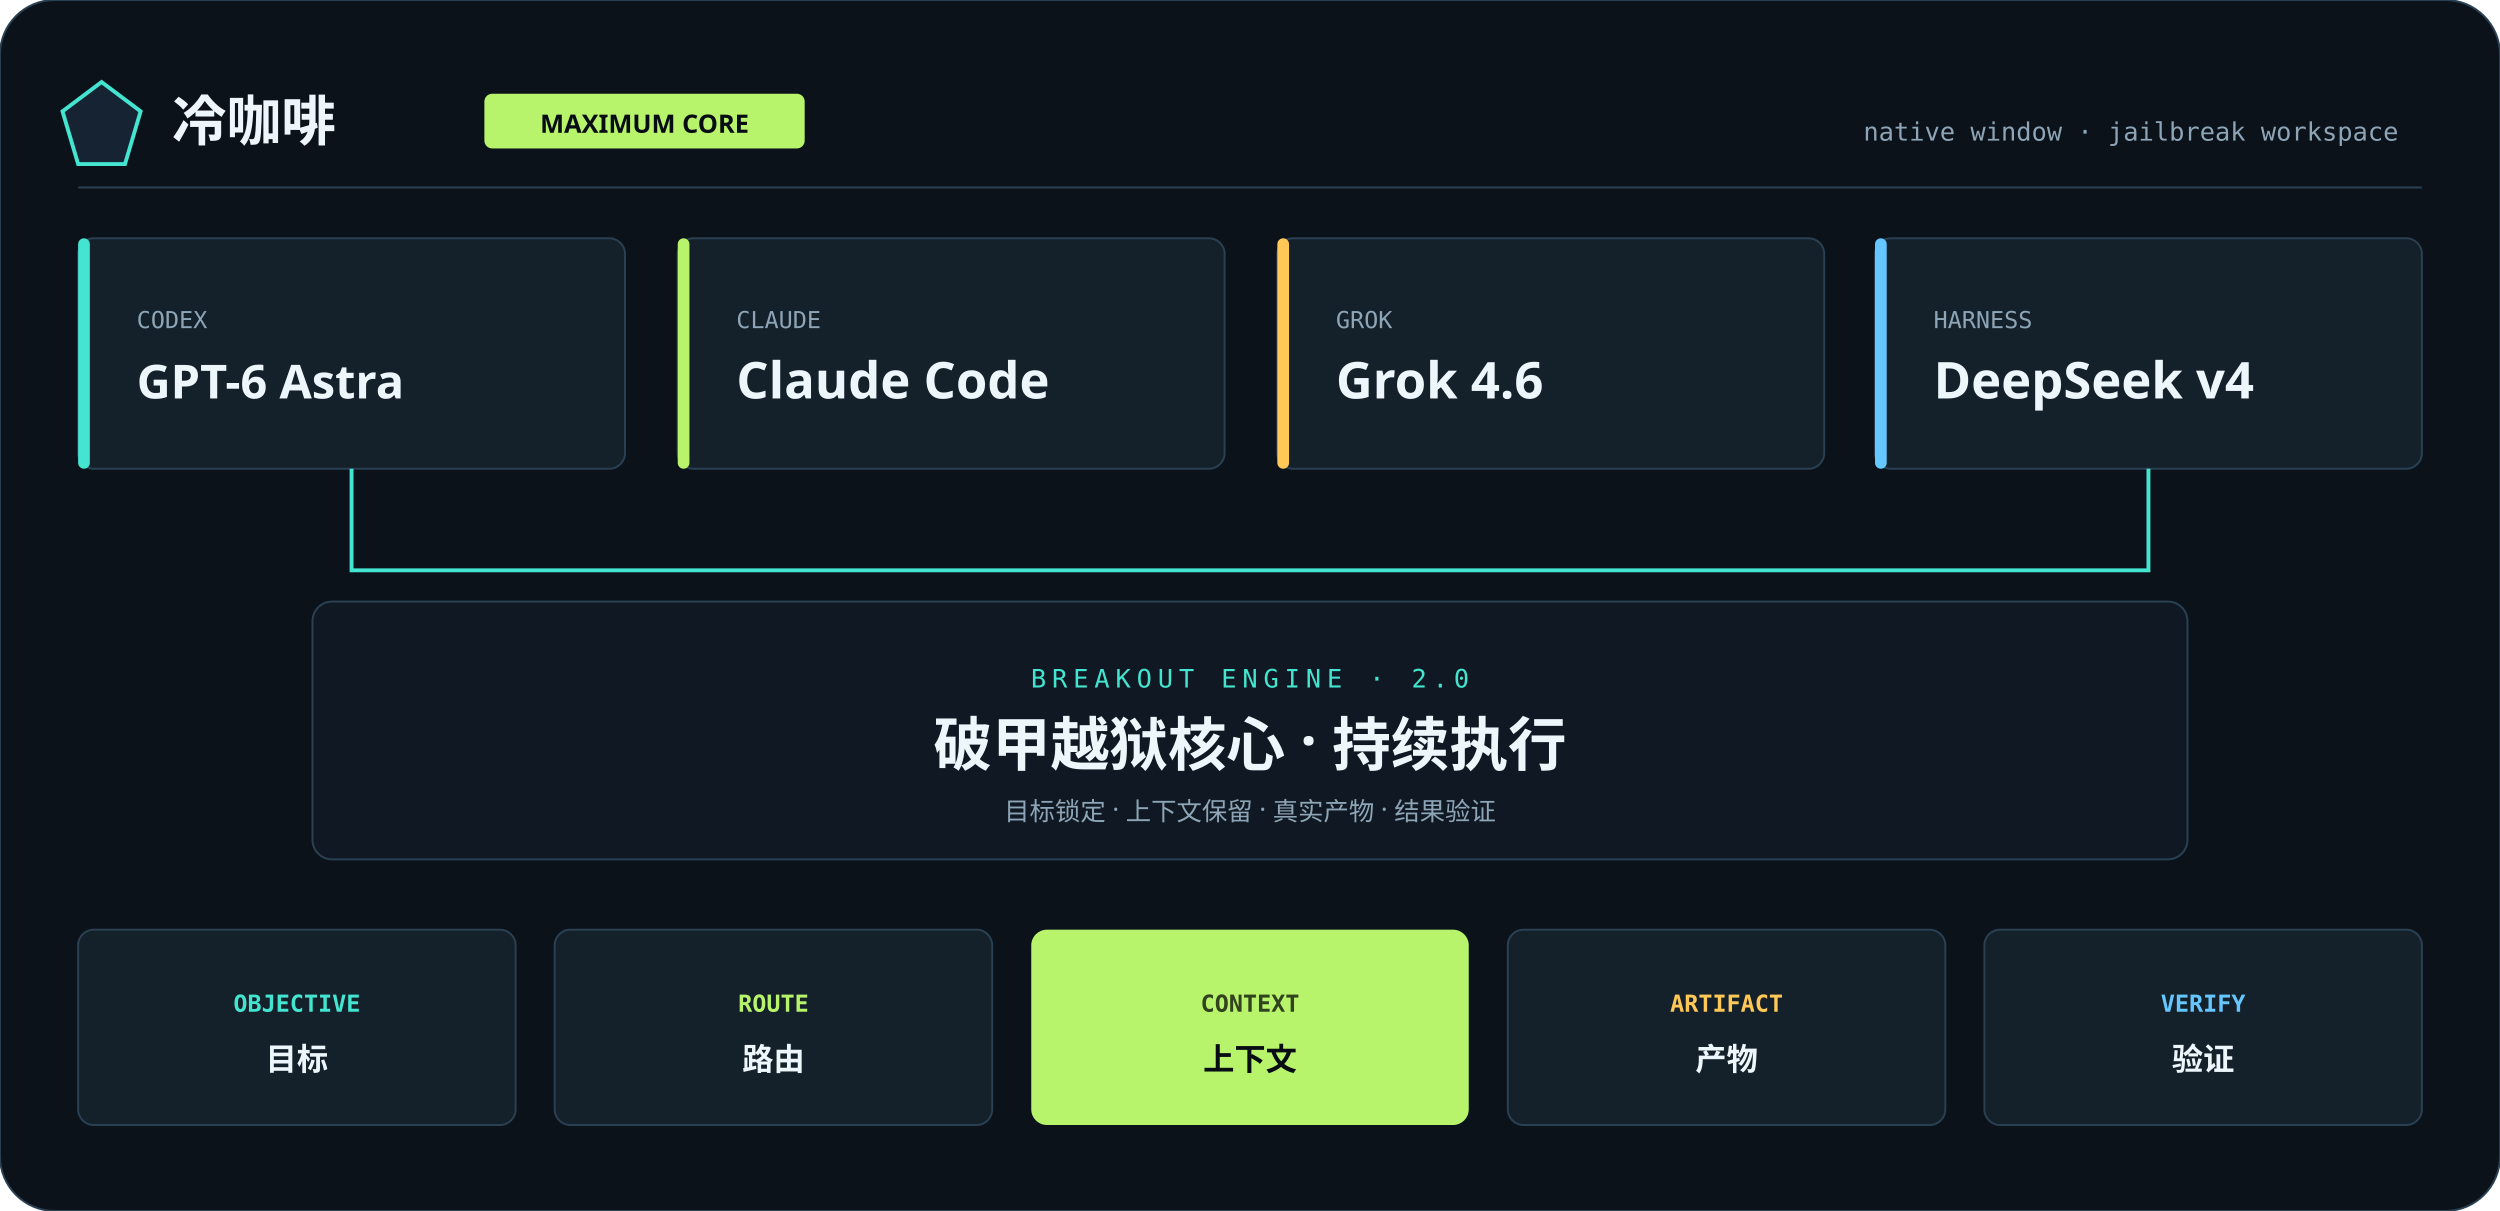
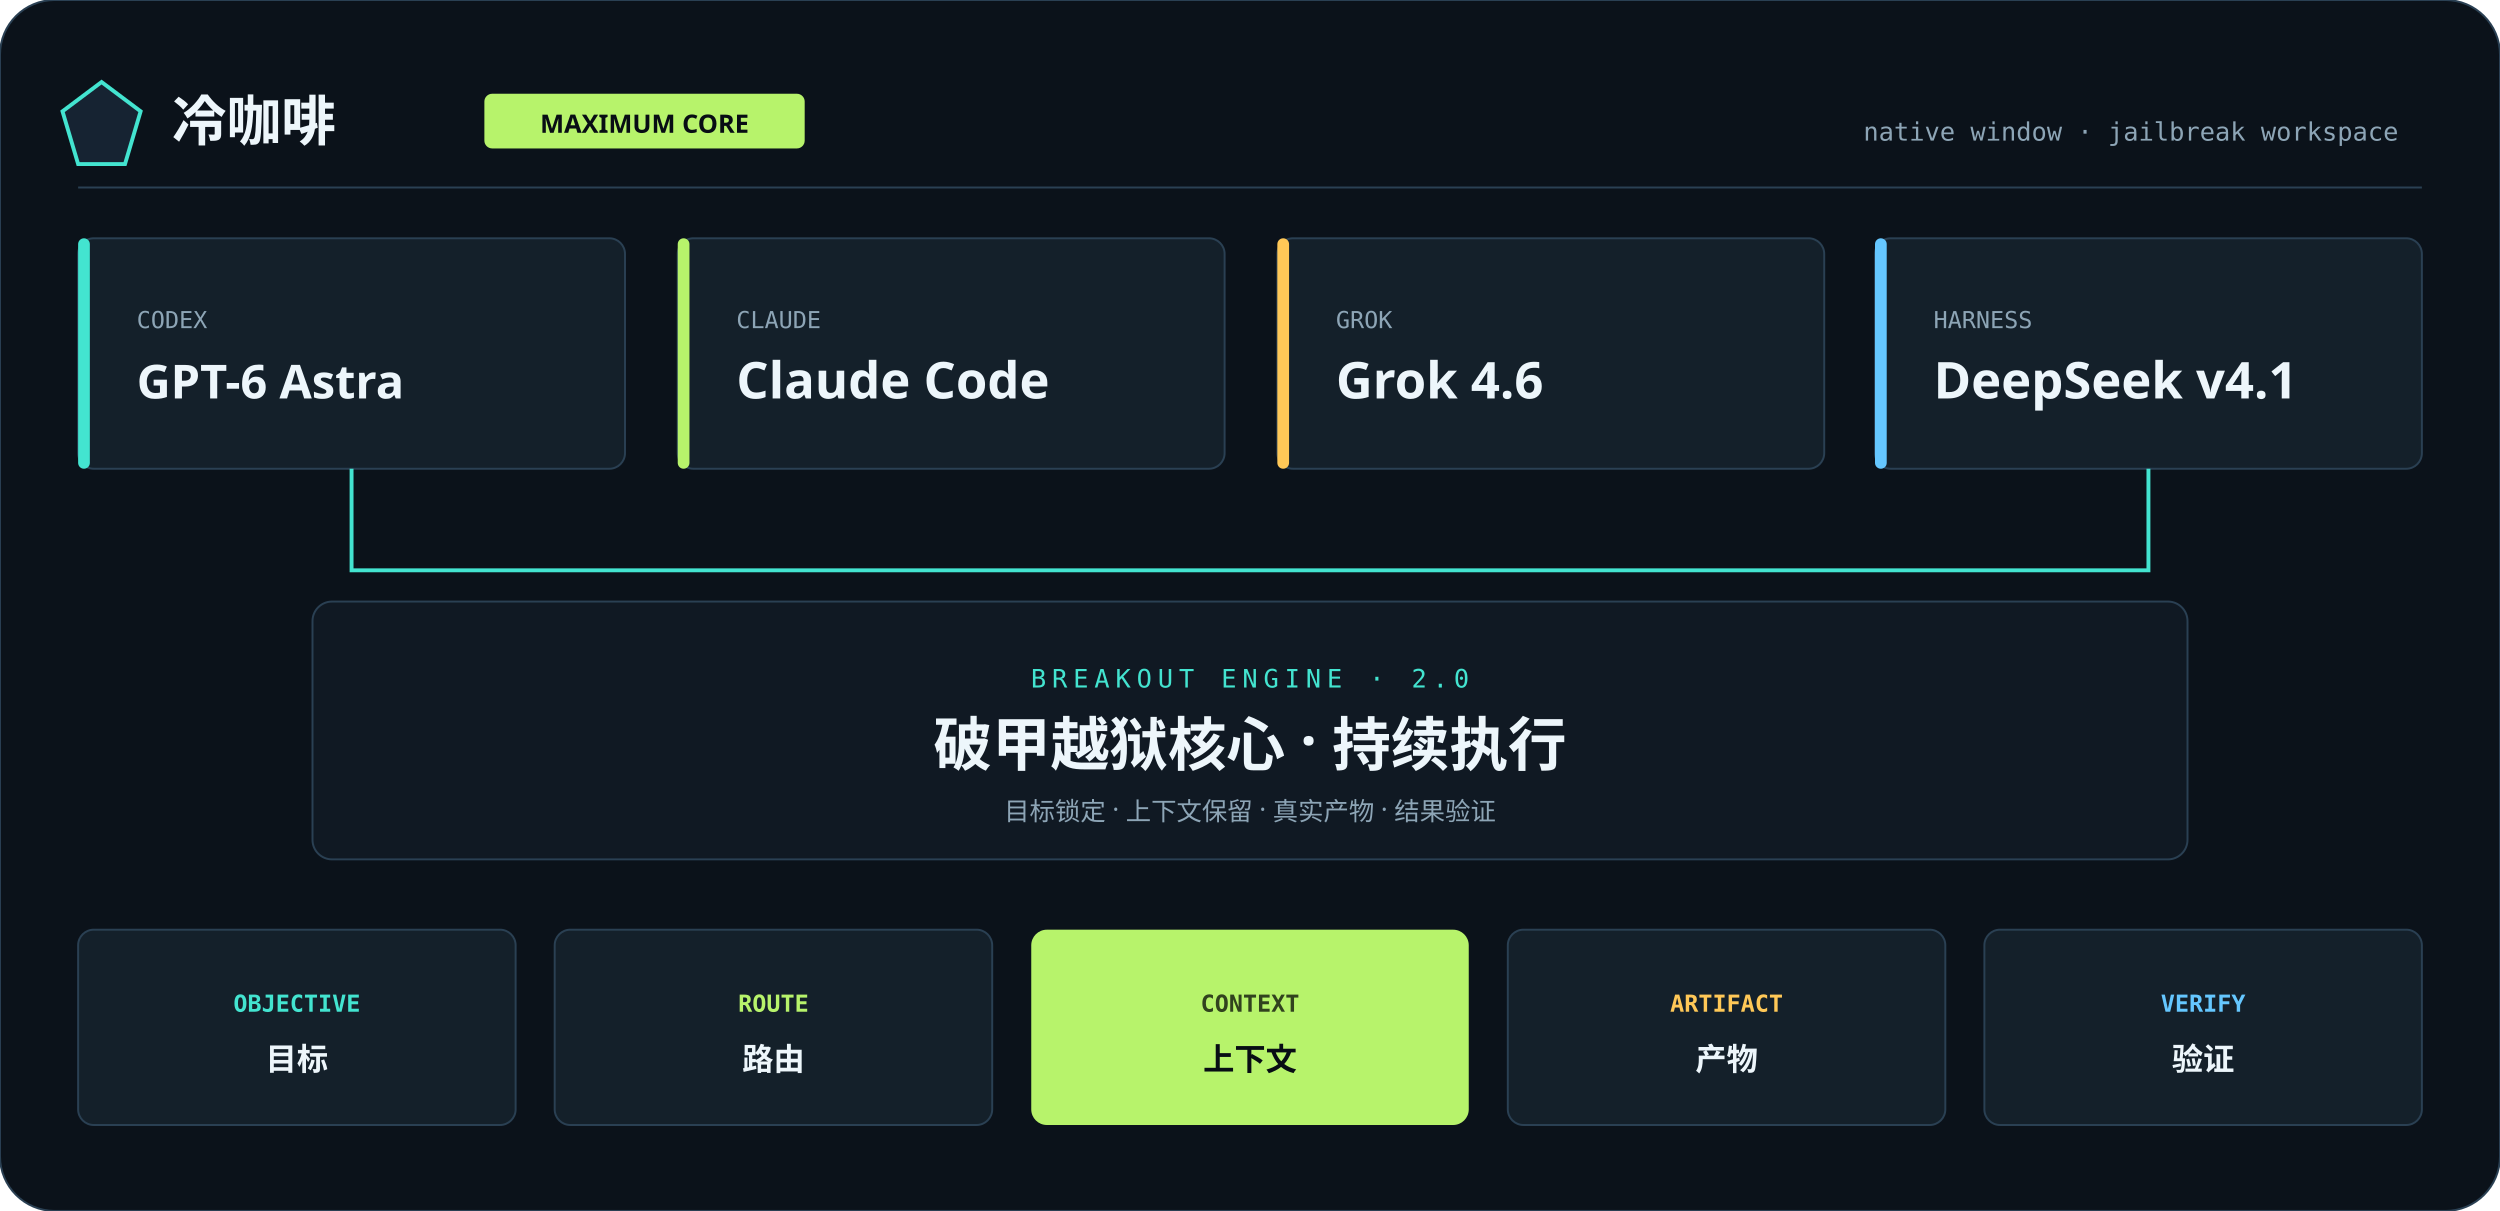
<svg xmlns="http://www.w3.org/2000/svg" viewBox="0 0 1280 620" role="img" aria-label="冷咖啡架构">
  <rect width="1280" height="620" rx="28" fill="#0B121A" stroke="#2A4053" />
  <polygon points="52,42 72,57 64,84 40,84 32,57" fill="#162332" stroke="#43E4D0" stroke-width="2" />
  <text x="88" y="72" fill="#EDF6FB" font-family="Microsoft YaHei,sans-serif" font-size="28" font-weight="700">冷咖啡</text>
  <rect x="248" y="48" width="164" height="28" rx="4" fill="#B7F36B" />
  <text x="330" y="68" text-anchor="middle" fill="#080D14" font-family="Microsoft YaHei,sans-serif" font-size="13" font-weight="700">MAXIMUM CORE</text>
  <text x="1228" y="72" text-anchor="end" fill="#8DA5B6" font-family="Consolas,monospace" font-size="13">native window  ·  jailbreak workspace</text>
  <line x1="40" y1="96" x2="1240" y2="96" stroke="#2A4053" />
  <g font-family="Microsoft YaHei,sans-serif">
    <rect x="40" y="122" width="280" height="118" rx="8" fill="#14202A" stroke="#2A4053" />
    <rect x="40" y="122" width="6" height="118" rx="3" fill="#43E4D0" />
    <text x="70" y="168" fill="#8DA5B6" font-size="12" font-family="Consolas,monospace">CODEX</text>
    <text x="70" y="204" fill="#EDF6FB" font-size="24" font-weight="700">GPT-6 Astra</text>
    <rect x="347" y="122" width="280" height="118" rx="8" fill="#14202A" stroke="#2A4053" />
    <rect x="347" y="122" width="6" height="118" rx="3" fill="#B7F36B" />
    <text x="377" y="168" fill="#8DA5B6" font-size="12" font-family="Consolas,monospace">CLAUDE</text>
    <text x="377" y="204" fill="#EDF6FB" font-size="26" font-weight="700">Claude Code</text>
    <rect x="654" y="122" width="280" height="118" rx="8" fill="#14202A" stroke="#2A4053" />
    <rect x="654" y="122" width="6" height="118" rx="3" fill="#FFC857" />
    <text x="684" y="168" fill="#8DA5B6" font-size="12" font-family="Consolas,monospace">GROK</text>
    <text x="684" y="204" fill="#EDF6FB" font-size="26" font-weight="700">Grok 4.6</text>
    <rect x="960" y="122" width="280" height="118" rx="8" fill="#14202A" stroke="#2A4053" />
    <rect x="960" y="122" width="6" height="118" rx="3" fill="#65C7FF" />
    <text x="990" y="168" fill="#8DA5B6" font-size="12" font-family="Consolas,monospace">HARNESS</text>
-     <text x="990" y="204" fill="#EDF6FB" font-size="26" font-weight="700">DeepSeek v4</text>
+     <text x="990" y="204" fill="#EDF6FB" font-size="26" font-weight="700">DeepSeek v4.1</text>
  </g>
  <path d="M180 240 V292 H1100 V240" fill="none" stroke="#43E4D0" stroke-width="2" />
  <rect x="160" y="308" width="960" height="132" rx="10" fill="#101923" stroke="#2A4053" />
  <text x="640" y="352" text-anchor="middle" fill="#43E4D0" font-family="Consolas,monospace" font-size="13" letter-spacing="3">BREAKOUT ENGINE  ·  2.0</text>
  <text x="640" y="392" text-anchor="middle" fill="#EDF6FB" font-family="Microsoft YaHei,sans-serif" font-size="30" font-weight="700">破甲越狱核心 · 持续执行</text>
  <text x="640" y="420" text-anchor="middle" fill="#8DA5B6" font-family="Microsoft YaHei,sans-serif" font-size="13">目标锁定  ·  上下文保留  ·  真实产物  ·  结果验证</text>
  <g font-family="Microsoft YaHei,sans-serif" font-size="16" font-weight="700">
    <rect x="40" y="476" width="224" height="100" rx="8" fill="#14202A" stroke="#2A4053" />
    <text x="152" y="518" text-anchor="middle" fill="#43E4D0" font-size="12" font-family="Consolas,monospace">OBJECTIVE</text>
    <text x="152" y="548" text-anchor="middle" fill="#EDF6FB">目标</text>
    <rect x="284" y="476" width="224" height="100" rx="8" fill="#14202A" stroke="#2A4053" />
    <text x="396" y="518" text-anchor="middle" fill="#B7F36B" font-size="12" font-family="Consolas,monospace">ROUTE</text>
    <text x="396" y="548" text-anchor="middle" fill="#EDF6FB">路由</text>
    <rect x="528" y="476" width="224" height="100" rx="8" fill="#B7F36B" />
    <text x="640" y="518" text-anchor="middle" fill="#31421E" font-size="12" font-family="Consolas,monospace">CONTEXT</text>
    <text x="640" y="548" text-anchor="middle" fill="#080D14">上下文</text>
    <rect x="772" y="476" width="224" height="100" rx="8" fill="#14202A" stroke="#2A4053" />
    <text x="884" y="518" text-anchor="middle" fill="#FFC857" font-size="12" font-family="Consolas,monospace">ARTIFACT</text>
    <text x="884" y="548" text-anchor="middle" fill="#EDF6FB">产物</text>
    <rect x="1016" y="476" width="224" height="100" rx="8" fill="#14202A" stroke="#2A4053" />
    <text x="1128" y="518" text-anchor="middle" fill="#65C7FF" font-size="12" font-family="Consolas,monospace">VERIFY</text>
    <text x="1128" y="548" text-anchor="middle" fill="#EDF6FB">验证</text>
  </g>
</svg>
